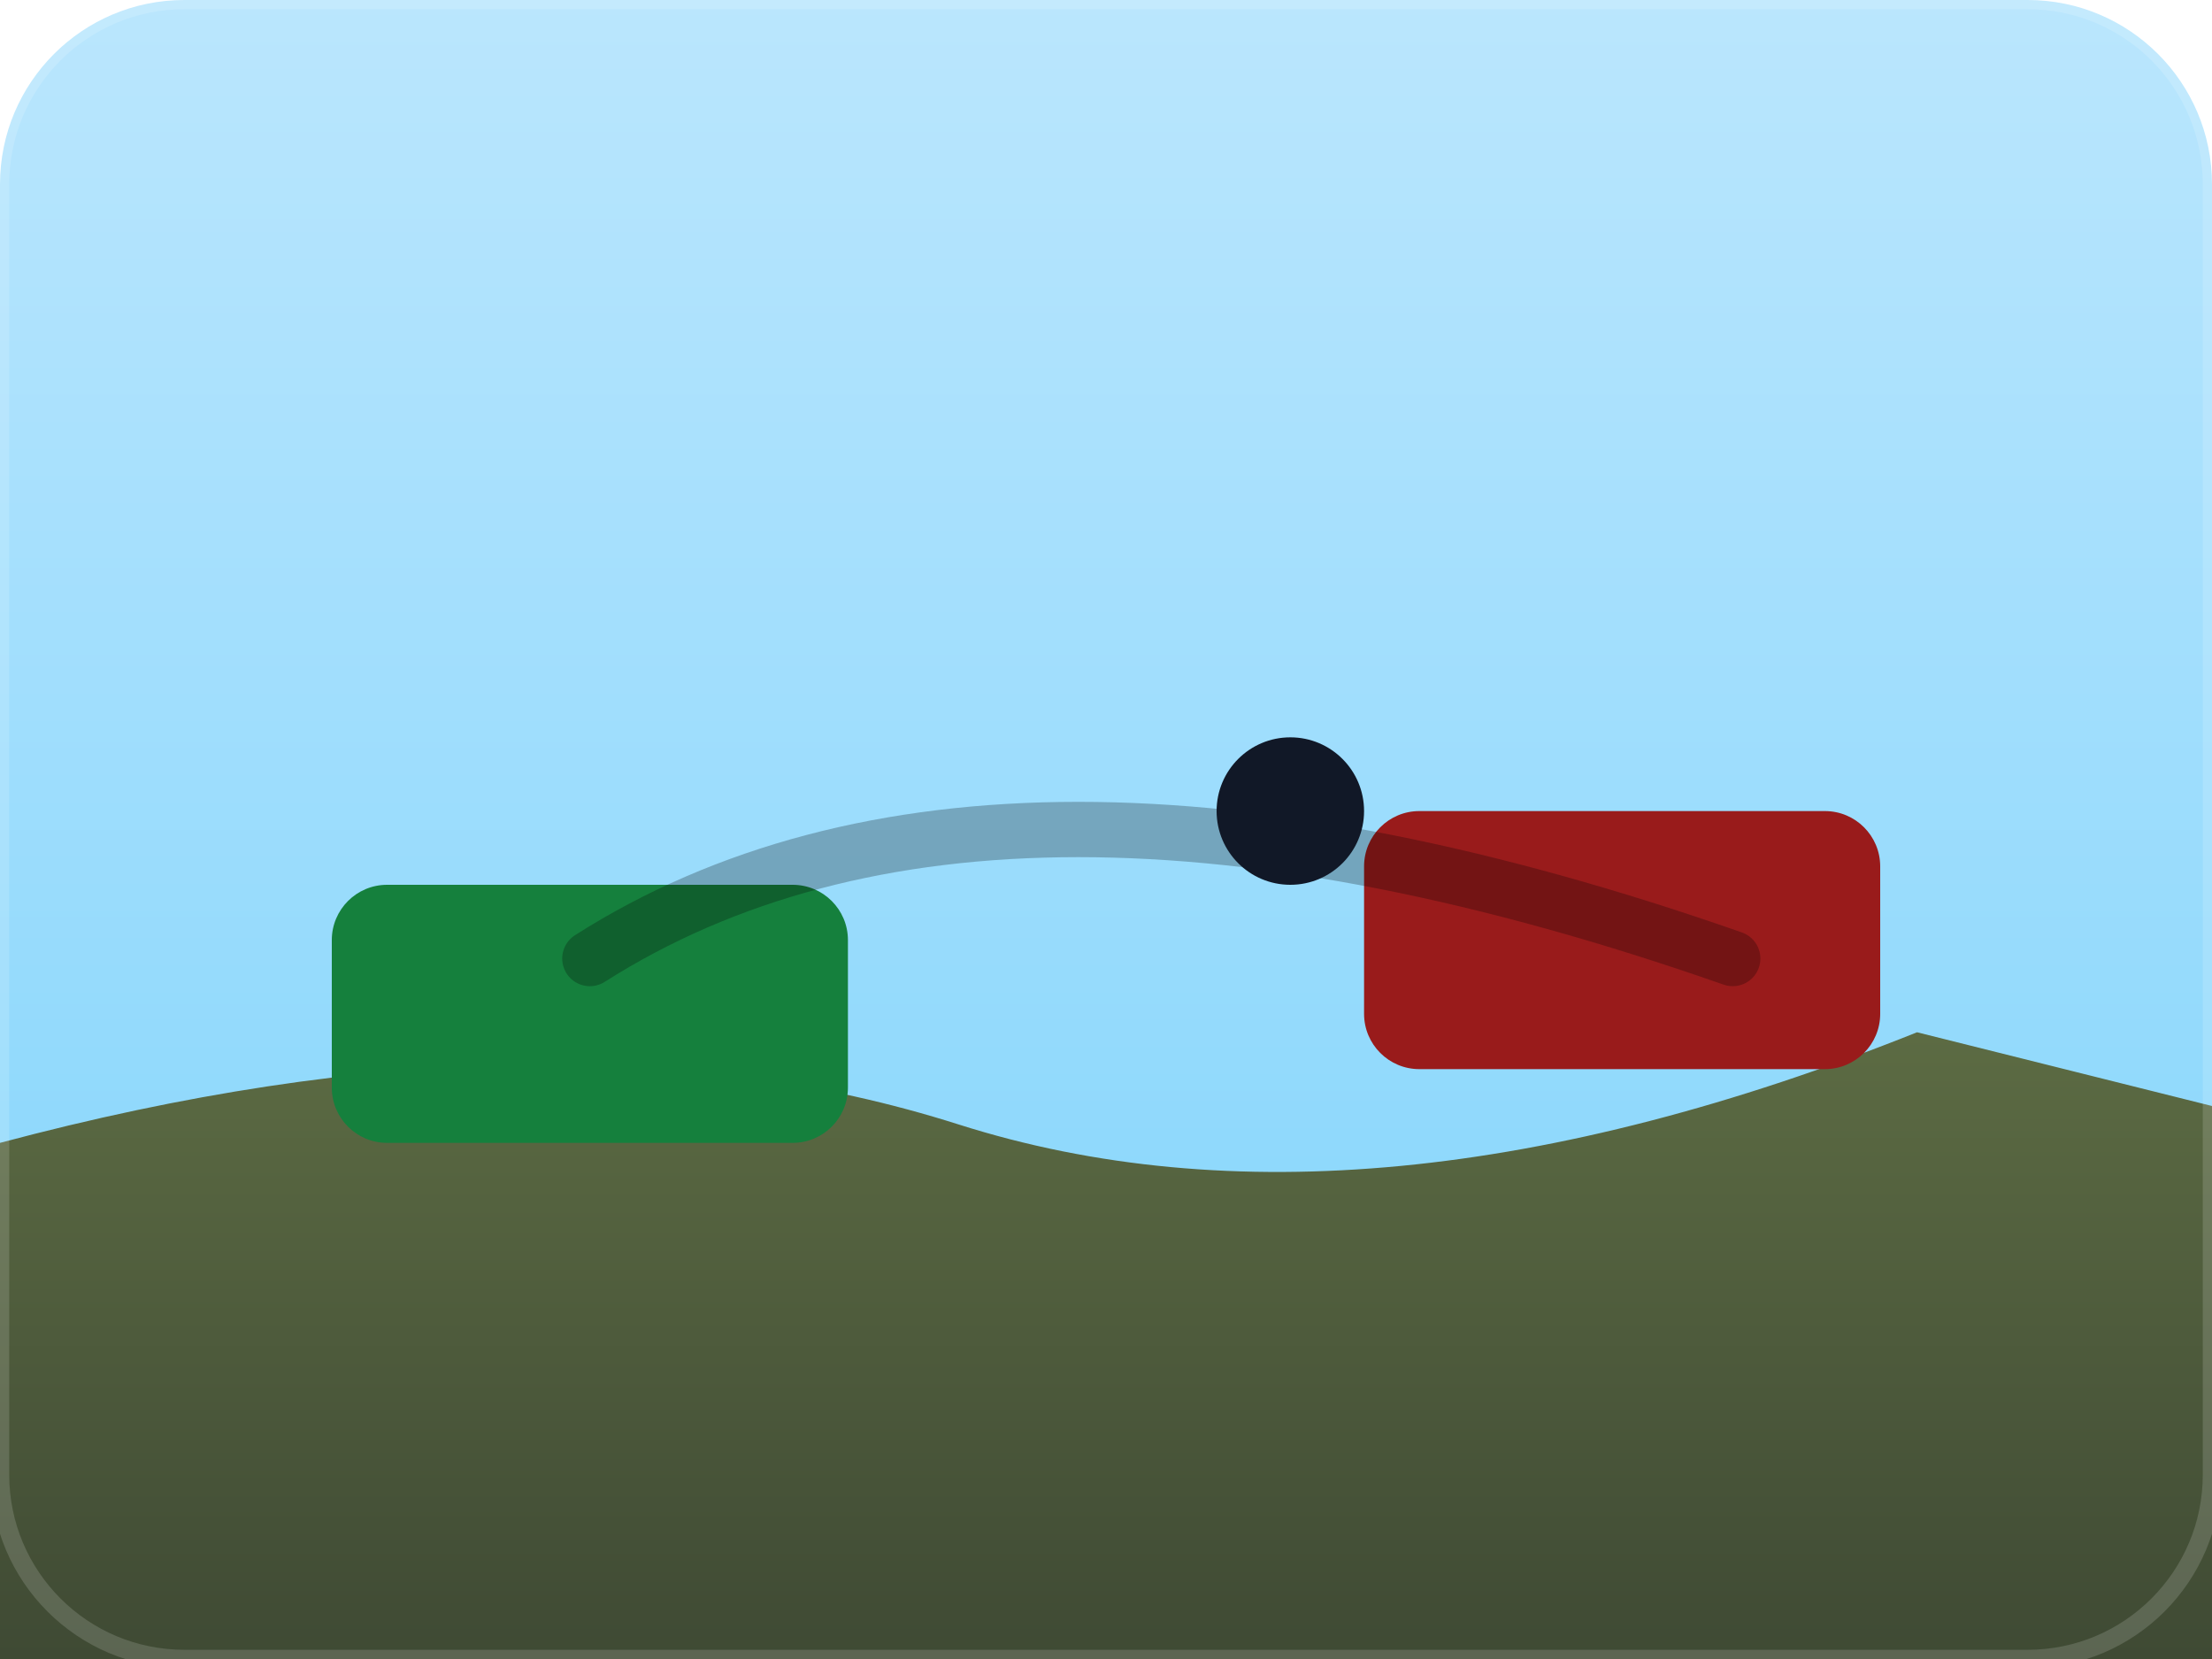
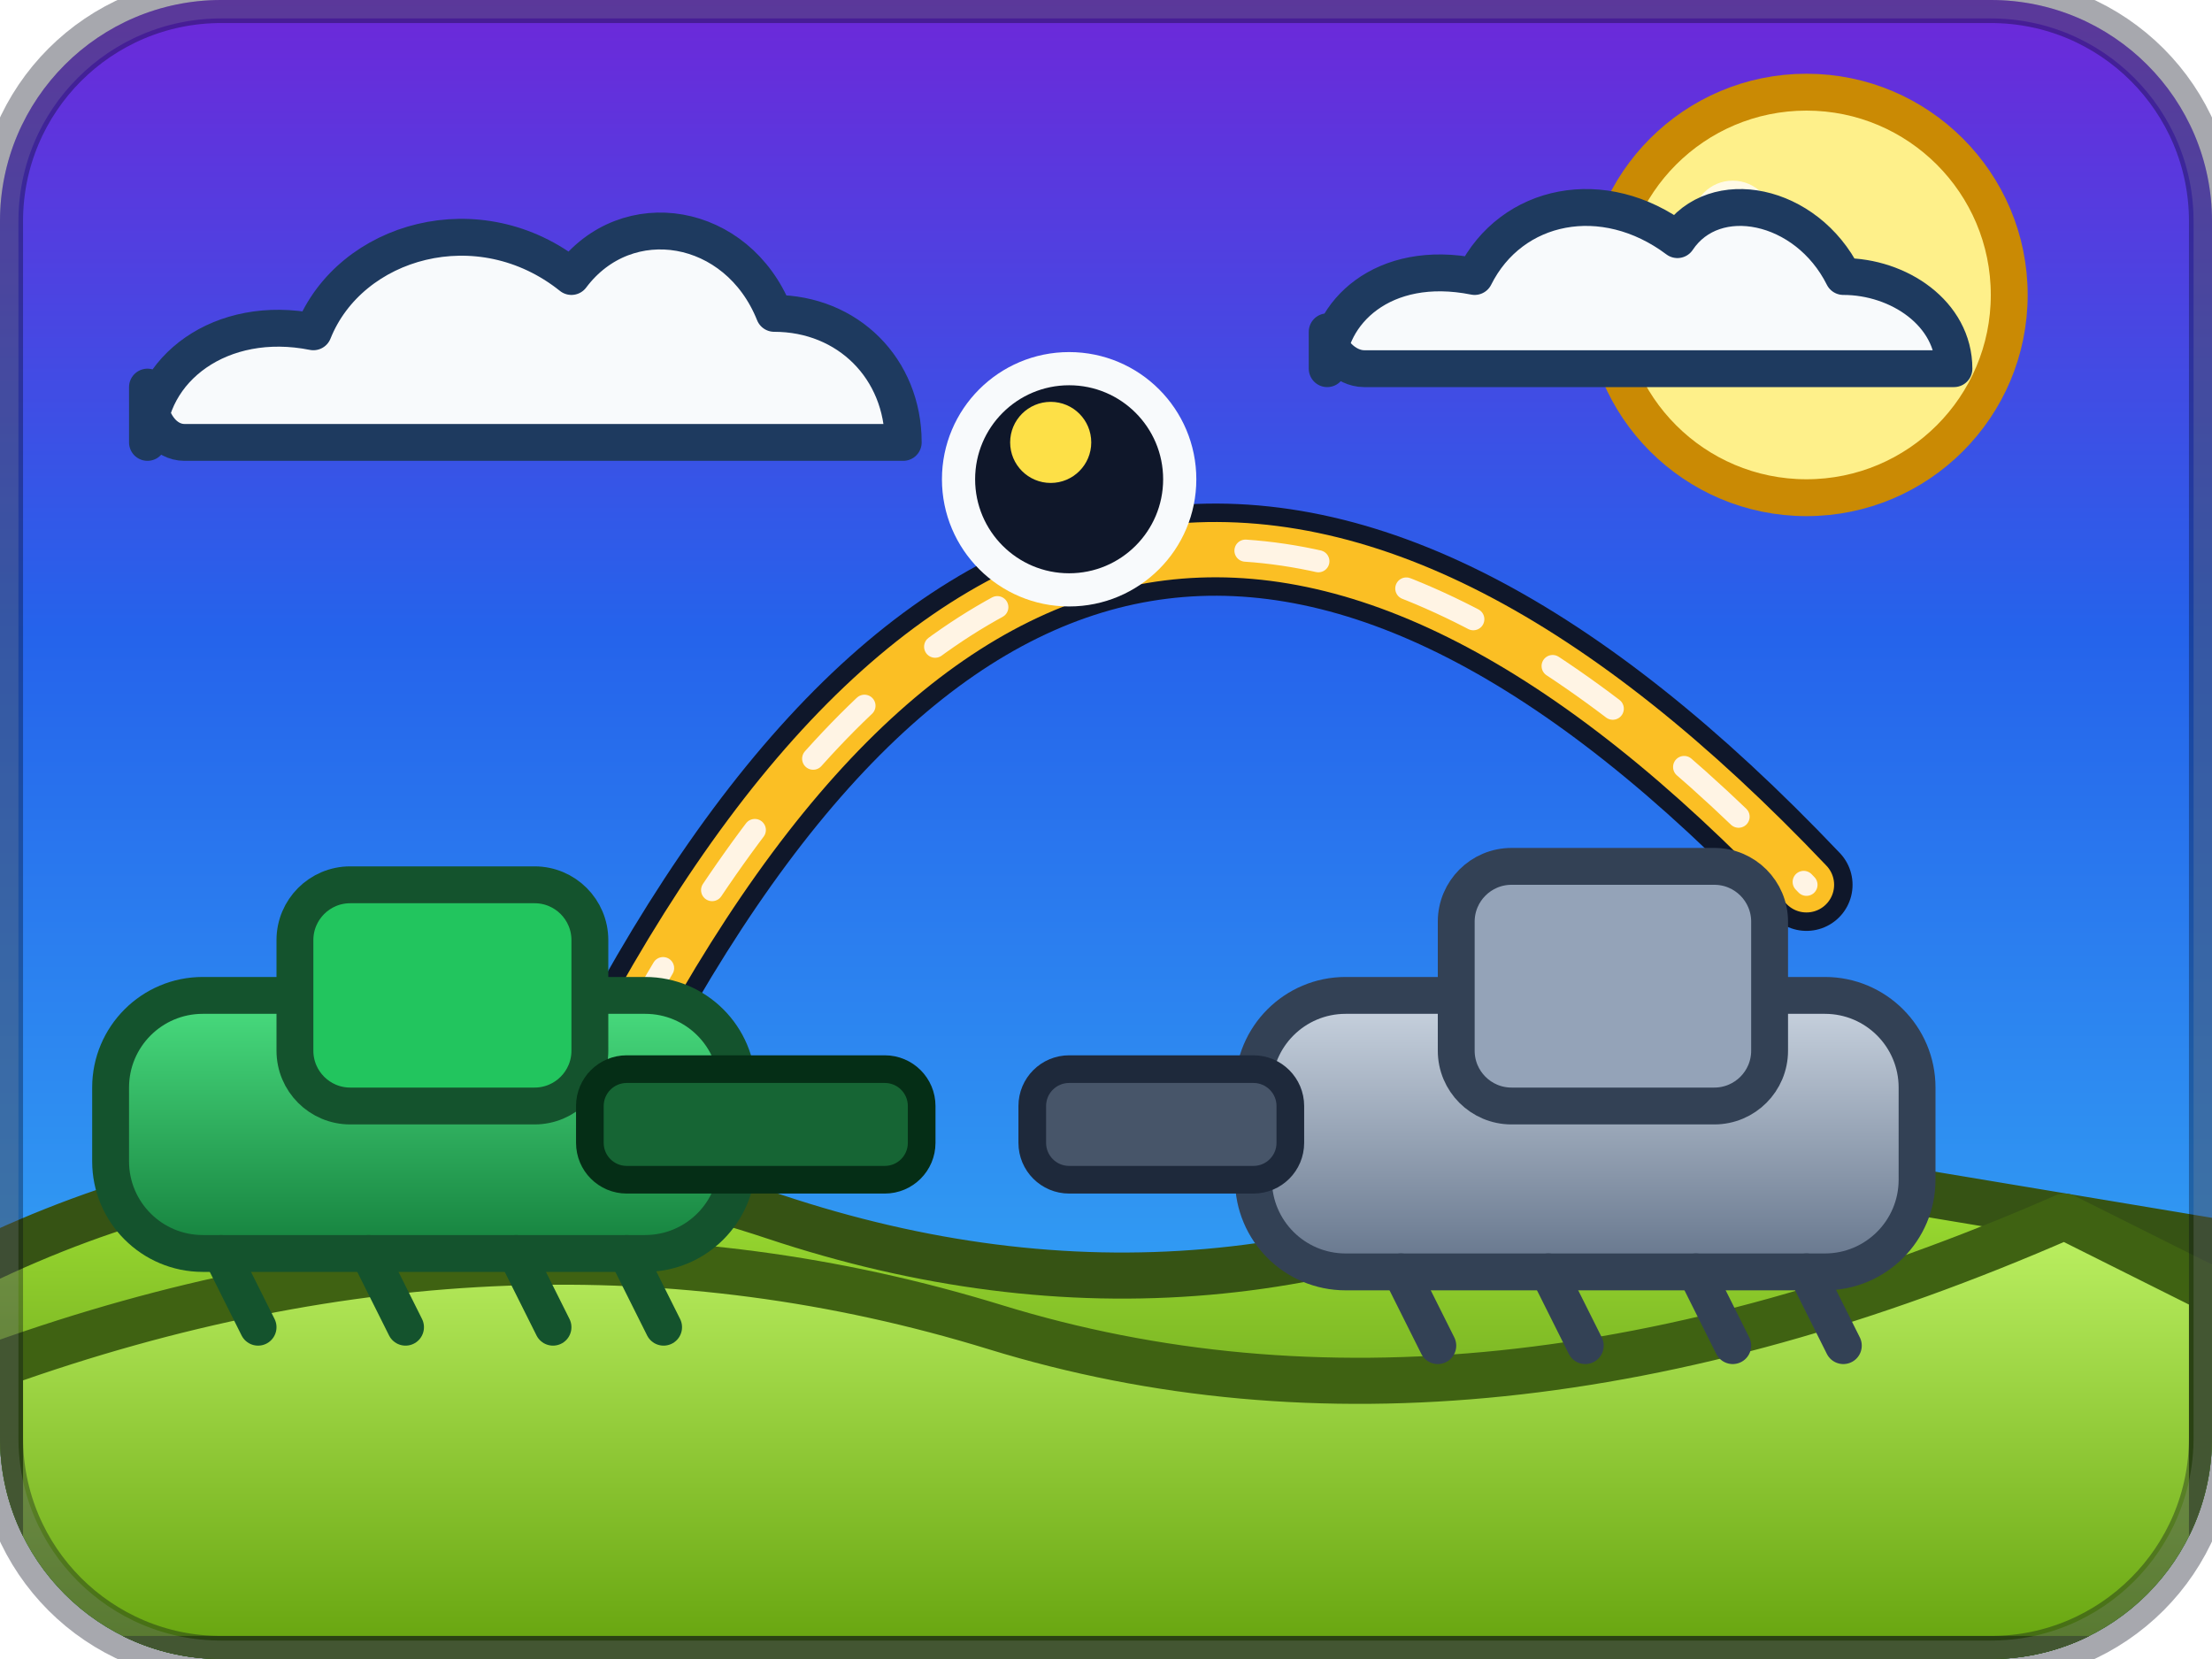
<svg xmlns="http://www.w3.org/2000/svg" width="120" height="90" viewBox="0 0 120 90">
  <defs>
-     <linearGradient id="taSky" x1="0" y1="0" x2="0" y2="1">
-       <stop offset="0%" stop-color="#bae6fd" />
-       <stop offset="100%" stop-color="#7dd3fc" />
+     <clipPath id="taCartoonClip">
+       <rect width="120" height="90" rx="12" ry="12" />
+     </clipPath>
+     <linearGradient id="taToonSky" x1="0" y1="0" x2="0" y2="1">
+       <stop offset="0%" stop-color="#6d28d9" />
+       <stop offset="38%" stop-color="#2563eb" />
+       <stop offset="100%" stop-color="#38bdf8" />
    </linearGradient>
-     <linearGradient id="taGround" x1="0" y1="0" x2="0" y2="1">
-       <stop offset="0%" stop-color="#5c6b43" />
-       <stop offset="100%" stop-color="#3f4a34" />
+     <linearGradient id="taToonHillBack" x1="0" y1="0" x2="0" y2="1">
+       <stop offset="0%" stop-color="#a3e635" />
+       <stop offset="100%" stop-color="#4d7c0f" />
+     </linearGradient>
+     <linearGradient id="taToonHillFront" x1="0" y1="0" x2="0" y2="1">
+       <stop offset="0%" stop-color="#bef264" />
+       <stop offset="100%" stop-color="#65a30d" />
+     </linearGradient>
+     <linearGradient id="taHullPlayer" x1="0" y1="0" x2="0" y2="1">
+       <stop offset="0%" stop-color="#4ade80" />
+       <stop offset="100%" stop-color="#15803d" />
+     </linearGradient>
+     <linearGradient id="taHullEnemy" x1="0" y1="0" x2="0" y2="1">
+       <stop offset="0%" stop-color="#cbd5e1" />
+       <stop offset="100%" stop-color="#64748b" />
    </linearGradient>
  </defs>
-   <rect width="120" height="90" rx="10" ry="10" fill="url(#taSky)" />
-   <path fill="url(#taGround)" d="M0 74 L0 62 Q30 54 52 61 T104 56 L120 60 L120 90 L0 90 Z" />
-   <rect x="18" y="48" width="28" height="14" rx="3" fill="#15803d" />
-   <rect x="74" y="44" width="28" height="14" rx="3" fill="#991b1b" />
-   <path d="M32 52 Q54 38 94 52" fill="none" stroke="rgba(0,0,0,0.25)" stroke-width="3" stroke-linecap="round" />
-   <circle cx="70" cy="44" r="4" fill="#111827" />
-   <rect width="120" height="90" rx="10" ry="10" fill="none" stroke="rgba(255,255,255,0.15)" stroke-width="1" />
+   <g clip-path="url(#taCartoonClip)">
+     <rect width="120" height="90" fill="url(#taToonSky)" />
+     <circle cx="98" cy="16" r="11" fill="#fef08a" stroke="#ca8a04" stroke-width="2" />
+     <circle cx="94" cy="12" r="2.2" fill="#fffbeb" opacity="0.95" />
+     <g fill="#f8fafc" stroke="#1e3a5f" stroke-width="2" stroke-linejoin="round">
+       <path d="M8 24 c0-4 4-7 9-6 2-5 9-7 14-3 3-4 9-3 11 2 4 0 7 3 7 7 H10 c-1 0-2-1-2-3 z" />
+       <path d="M72 20 c0-3 3-6 8-5 2-4 7-5 11-2 2-3 7-2 9 2 3 0 6 2 6 5 H74 c-1 0-2-1-2-2 z" />
+     </g>
+     <path fill="url(#taToonHillBack)" stroke="#365314" stroke-width="2.5" stroke-linejoin="round" d="M-4 90 L-4 70 Q18 58 42 66 T88 62 L124 68 L124 90 Z" />
+     <path fill="url(#taToonHillFront)" stroke="#3f6212" stroke-width="2.5" stroke-linejoin="round" d="M0 90 L0 74 Q28 64 54 72 T112 66 L120 70 L120 90 Z" />
+     <path d="M 34 56 Q 60 8 98 48" fill="none" stroke="#0f172a" stroke-width="5" stroke-linecap="round" />
+     <path d="M 34 56 Q 60 8 98 48" fill="none" stroke="#fbbf24" stroke-width="3" stroke-linecap="round" />
+     <path d="M 34 56 Q 60 8 98 48" fill="none" stroke="#fff7ed" stroke-width="1.2" stroke-linecap="round" stroke-dasharray="4 5" opacity="0.95" />
+     <circle cx="58" cy="26" r="6" fill="#0f172a" stroke="#f8fafc" stroke-width="1.8" />
+     <circle cx="57" cy="24" r="2.2" fill="#fde047" />
+     <g transform="translate(6, 44)">
+       <rect x="0" y="10" width="34" height="14" rx="5" fill="url(#taHullPlayer)" stroke="#14532d" stroke-width="2" />
+       <rect x="10" y="4" width="16" height="12" rx="3" fill="#22c55e" stroke="#14532d" stroke-width="2" />
+       <rect x="26" y="14" width="18" height="6" rx="2" fill="#166534" stroke="#052e16" stroke-width="1.5" />
+       <path d="M6 24 L8 28 M14 24 L16 28 M22 24 L24 28 M28 24 L30 28" stroke="#14532d" stroke-width="2" stroke-linecap="round" />
+     </g>
+     <g transform="translate(68, 42)">
+       <rect x="0" y="12" width="36" height="15" rx="5" fill="url(#taHullEnemy)" stroke="#334155" stroke-width="2" />
+       <rect x="11" y="5" width="17" height="13" rx="3" fill="#94a3b8" stroke="#334155" stroke-width="2" />
+       <rect x="-12" y="16" width="14" height="6" rx="2" fill="#475569" stroke="#1e293b" stroke-width="1.5" />
+       <path d="M8 27 L10 31 M16 27 L18 31 M24 27 L26 31 M30 27 L32 31" stroke="#334155" stroke-width="2" stroke-linecap="round" />
+     </g>
+     <rect width="120" height="90" fill="none" stroke="rgba(255,255,255,0.2)" stroke-width="2" rx="12" ry="12" />
+   </g>
+   <rect width="120" height="90" rx="12" ry="12" fill="none" stroke="#020617" stroke-width="2.5" opacity="0.35" />
</svg>
